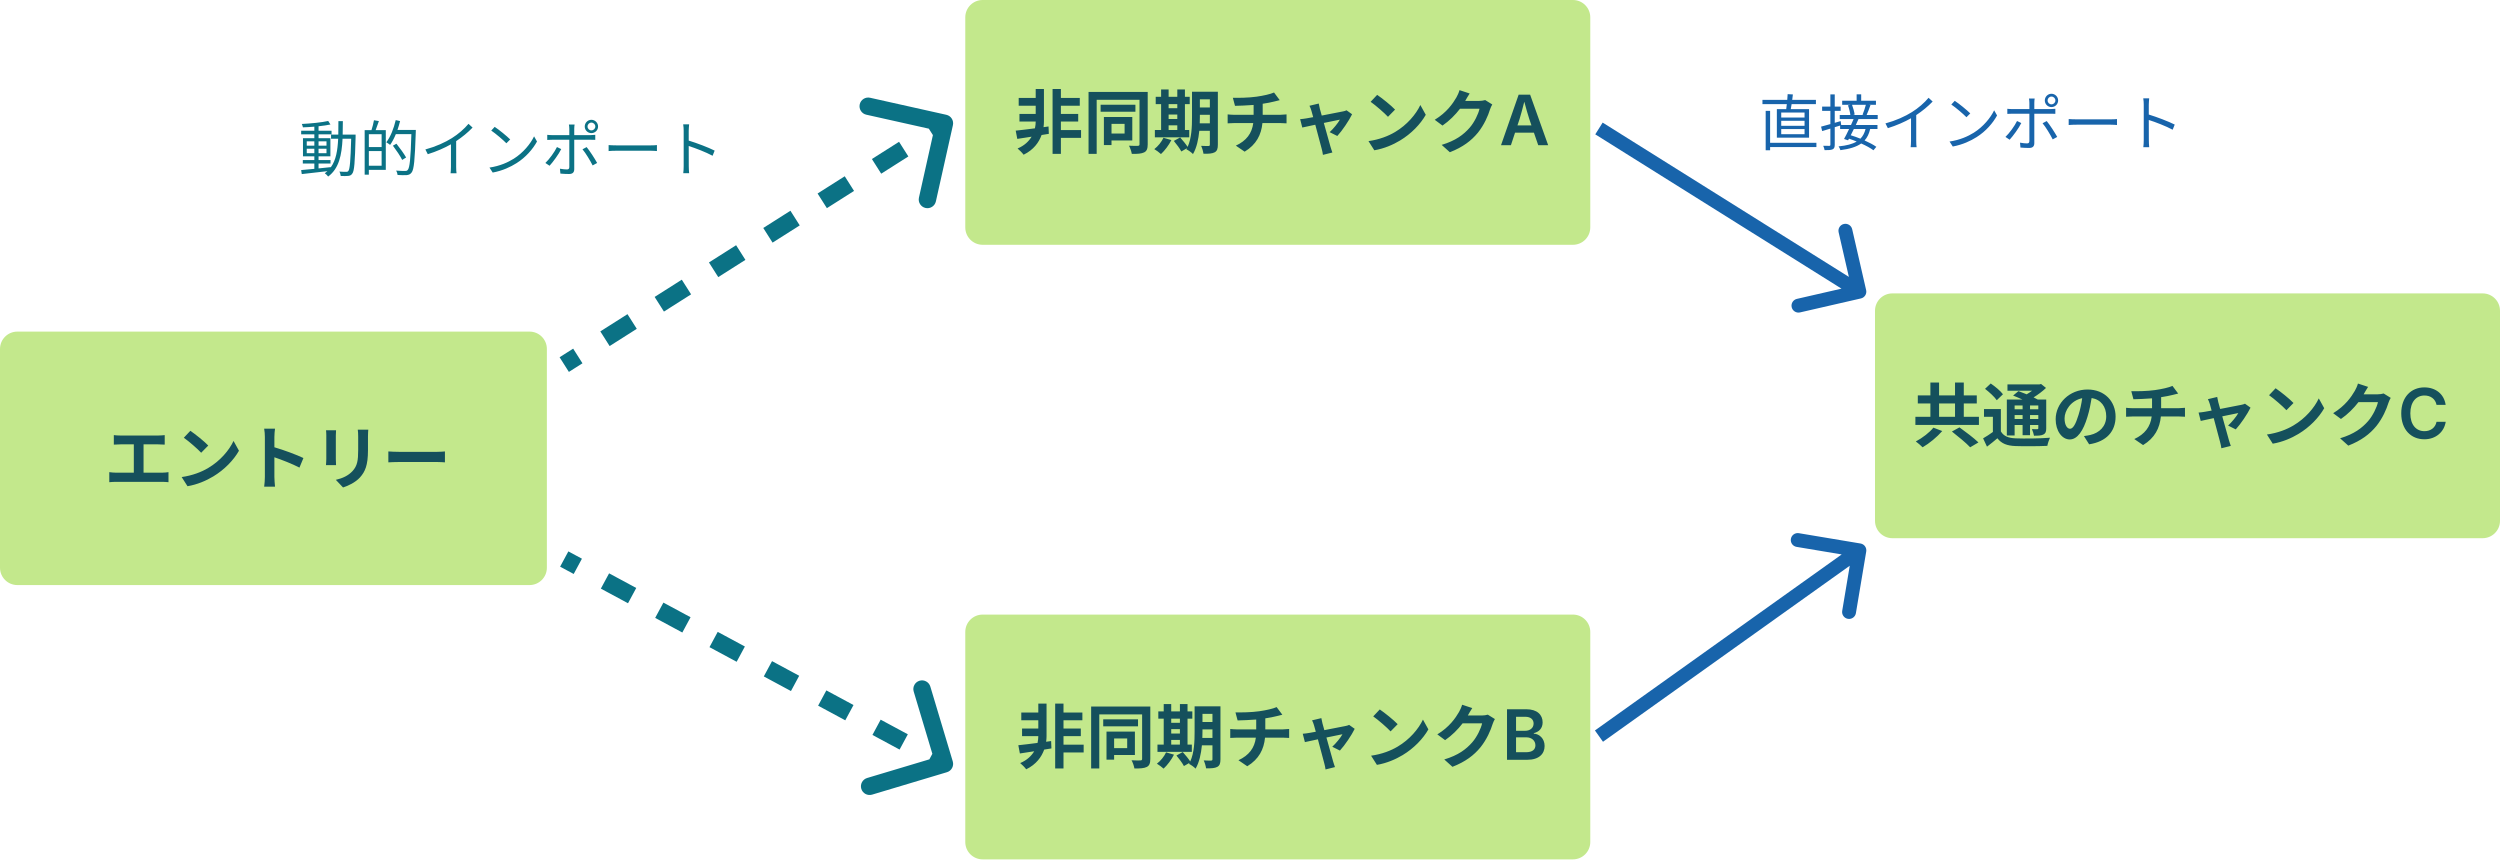
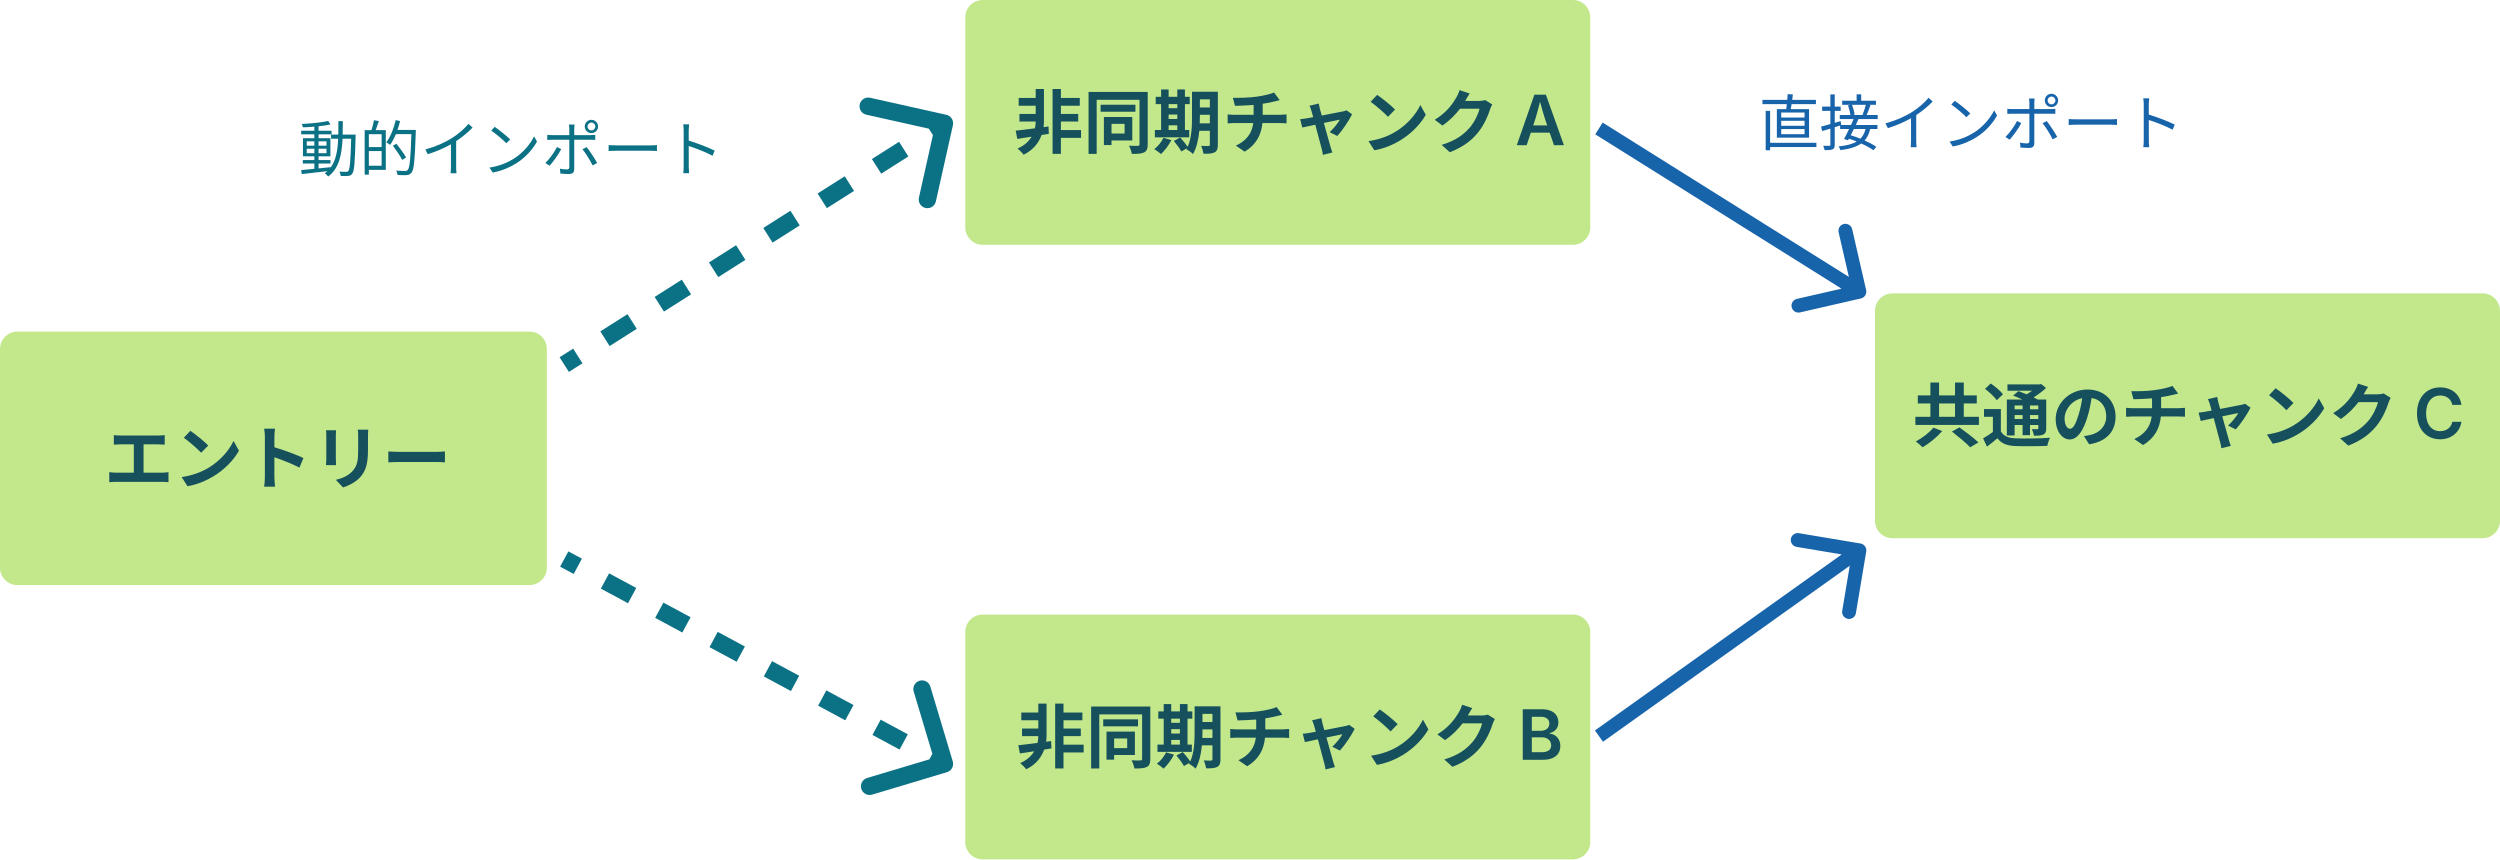
<svg xmlns="http://www.w3.org/2000/svg" viewBox="0 0 1440 495" fill="none">
  <rect y="191" width="315" height="146" rx="10" fill="#C3E88C" />
  <text fill="#15505C" xml:space="preserve" style="white-space: pre" font-family="Inter" font-size="40" font-weight="600" letter-spacing="0em">
    <tspan x="60" y="278.545">エントリー</tspan>
  </text>
  <rect x="556" width="360" height="141" rx="10" fill="#C3E88C" />
  <text fill="#15505C" xml:space="preserve" style="white-space: pre" font-family="Inter" font-size="40" font-weight="600" letter-spacing="0em">
-     <tspan x="584" y="85.046">非同期チャンクA</tspan>
+     <tspan x="584" y="85.046">非同期チャンク A</tspan>
  </text>
  <rect x="1080" y="169" width="360" height="141" rx="10" fill="#C3E88C" />
  <text fill="#15505C" xml:space="preserve" style="white-space: pre" font-family="Inter" font-size="40" font-weight="600" letter-spacing="0em">
-     <tspan x="1101.5" y="254.045">共通のチャンクC</tspan>
+     <tspan x="1101.5" y="254.045">共通のチャンク C</tspan>
  </text>
  <rect x="556" y="354" width="360" height="141" rx="10" fill="#C3E88C" />
  <text fill="#15505C" xml:space="preserve" style="white-space: pre" font-family="Inter" font-size="40" font-weight="600" letter-spacing="0em">
-     <tspan x="585.5" y="439.045">非同期チャンクB</tspan>
+     <tspan x="585.5" y="439.045">非同期チャンク B</tspan>
  </text>
  <path d="M546.44 71.545C546.741 70.198 545.893 68.861 544.545 68.56L522.587 63.653C521.239 63.352 519.903 64.2 519.602 65.548C519.301 66.895 520.149 68.232 521.496 68.533L541.015 72.895L536.653 92.413C536.352 93.761 537.2 95.097 538.548 95.398C539.895 95.699 541.232 94.851 541.533 93.504L546.44 71.545ZM326.34 212.111L334.161 207.146L331.482 202.925L323.66 207.889L326.34 212.111ZM349.804 197.218L365.447 187.289L362.767 183.068L347.125 192.996L349.804 197.218ZM381.09 177.361L396.733 167.432L394.053 163.211L378.41 173.139L381.09 177.361ZM412.375 157.504L428.018 147.575L425.339 143.354L409.696 153.282L412.375 157.504ZM443.661 137.646L459.304 127.718L456.625 123.496L440.982 133.425L443.661 137.646ZM474.947 117.789L490.59 107.861L487.91 103.639L472.267 113.568L474.947 117.789ZM506.233 97.932L521.875 88.004L519.196 83.782L503.553 93.711L506.233 97.932ZM537.518 78.075L545.34 73.111L542.66 68.889L534.839 73.854L537.518 78.075ZM548.88 72.09C549.482 69.395 547.785 66.723 545.09 66.12L501.174 56.306C498.479 55.704 495.806 57.401 495.203 60.096C494.601 62.791 496.298 65.464 498.993 66.066L538.03 74.789L529.307 113.826C528.704 116.521 530.401 119.194 533.096 119.796C535.791 120.399 538.464 118.702 539.066 116.007L548.88 72.09ZM327.679 214.221L335.501 209.257L330.142 200.814L322.321 205.779L327.679 214.221ZM351.144 199.329L366.787 189.4L361.428 180.957L345.785 190.886L351.144 199.329ZM382.429 179.471L398.072 169.543L392.713 161.1L377.071 171.029L382.429 179.471ZM413.715 159.614L429.358 149.686L423.999 141.243L408.356 151.171L413.715 159.614ZM445.001 139.757L460.644 129.829L455.285 121.386L439.642 131.314L445.001 139.757ZM476.287 119.9L491.929 109.971L486.571 101.529L470.928 111.457L476.287 119.9ZM507.572 100.043L523.215 90.114L517.856 81.671L502.213 91.6L507.572 100.043ZM538.858 80.186L546.679 75.222L541.321 66.778L533.499 71.743L538.858 80.186Z" fill="#0B7285" />
  <path d="M544.718 442.395C546.04 441.998 546.791 440.605 546.395 439.282L539.935 417.729C539.539 416.407 538.145 415.656 536.823 416.052C535.5 416.449 534.749 417.842 535.146 419.165L540.888 438.323L521.729 444.065C520.407 444.461 519.656 445.855 520.052 447.177C520.449 448.5 521.842 449.251 523.165 448.854L544.718 442.395ZM323.814 324.201L331.636 328.415L334.007 324.013L326.186 319.799L323.814 324.201ZM347.278 336.844L362.921 345.272L365.293 340.871L349.65 332.442L347.278 336.844ZM378.564 353.701L394.207 362.129L396.579 357.728L380.936 349.299L378.564 353.701ZM409.85 370.558L425.493 378.987L427.864 374.585L412.222 366.156L409.85 370.558ZM441.136 387.415L456.778 395.844L459.15 391.442L443.507 383.013L441.136 387.415ZM472.421 404.272L488.064 412.701L490.436 408.299L474.793 399.871L472.421 404.272ZM503.707 421.129L519.35 429.558L521.722 425.156L506.079 416.728L503.707 421.129ZM534.993 437.987L542.814 442.201L545.186 437.799L537.364 433.585L534.993 437.987ZM545.435 444.79C548.081 443.997 549.582 441.21 548.79 438.565L535.871 395.459C535.078 392.814 532.291 391.312 529.646 392.105C527 392.898 525.499 395.685 526.292 398.33L537.775 436.646L499.459 448.129C496.814 448.922 495.312 451.709 496.105 454.354C496.898 457 499.685 458.501 502.33 457.708L545.435 444.79ZM322.628 326.402L330.45 330.616L335.193 321.813L327.372 317.598L322.628 326.402ZM346.093 339.045L361.735 347.473L366.479 338.67L350.836 330.241L346.093 339.045ZM377.378 355.902L393.021 364.33L397.765 355.527L382.122 347.098L377.378 355.902ZM408.664 372.759L424.307 381.187L429.05 372.384L413.407 363.955L408.664 372.759ZM439.95 389.616L455.593 398.045L460.336 389.241L444.693 380.813L439.95 389.616ZM471.235 406.473L486.878 414.902L491.622 406.098L475.979 397.67L471.235 406.473ZM502.521 423.33L518.164 431.759L522.907 422.955L507.265 414.527L502.521 423.33ZM533.807 440.187L541.628 444.402L546.372 435.598L538.55 431.384L533.807 440.187Z" fill="#0B7285" />
  <text fill="#0B7285" xml:space="preserve" style="white-space: pre" font-family="Inter" font-size="35" letter-spacing="0em">
    <tspan x="172" y="98.727">動的インポート</tspan>
  </text>
  <text fill="#1864AB" xml:space="preserve" style="white-space: pre" font-family="Inter" font-size="35" letter-spacing="0em">
    <tspan x="1013" y="83.727">直接インポート</tspan>
  </text>
  <path d="M1071.89 171.899C1074.05 171.404 1075.39 169.258 1074.9 167.105L1066.85 132.017C1066.35 129.864 1064.21 128.519 1062.05 129.014C1059.9 129.508 1058.55 131.654 1059.05 133.807L1066.21 164.996L1035.02 172.154C1032.86 172.648 1031.52 174.795 1032.01 176.948C1032.51 179.101 1034.65 180.446 1036.81 179.952L1071.89 171.899ZM918.876 77.389L1068.88 171.389L1073.12 164.611L923.124 70.611L918.876 77.389Z" fill="#1864AB" />
  <path d="M1074.95 317.66C1075.31 315.481 1073.84 313.419 1071.66 313.055L1036.15 307.114C1033.97 306.75 1031.91 308.22 1031.55 310.399C1031.18 312.578 1032.65 314.64 1034.83 315.004L1066.39 320.285L1061.11 351.846C1060.75 354.025 1062.22 356.087 1064.4 356.452C1066.58 356.816 1068.64 355.345 1069 353.167L1074.95 317.66ZM923.323 427.256L1073.32 320.256L1068.68 313.744L918.677 420.744L923.323 427.256Z" fill="#1864AB" />
</svg>
